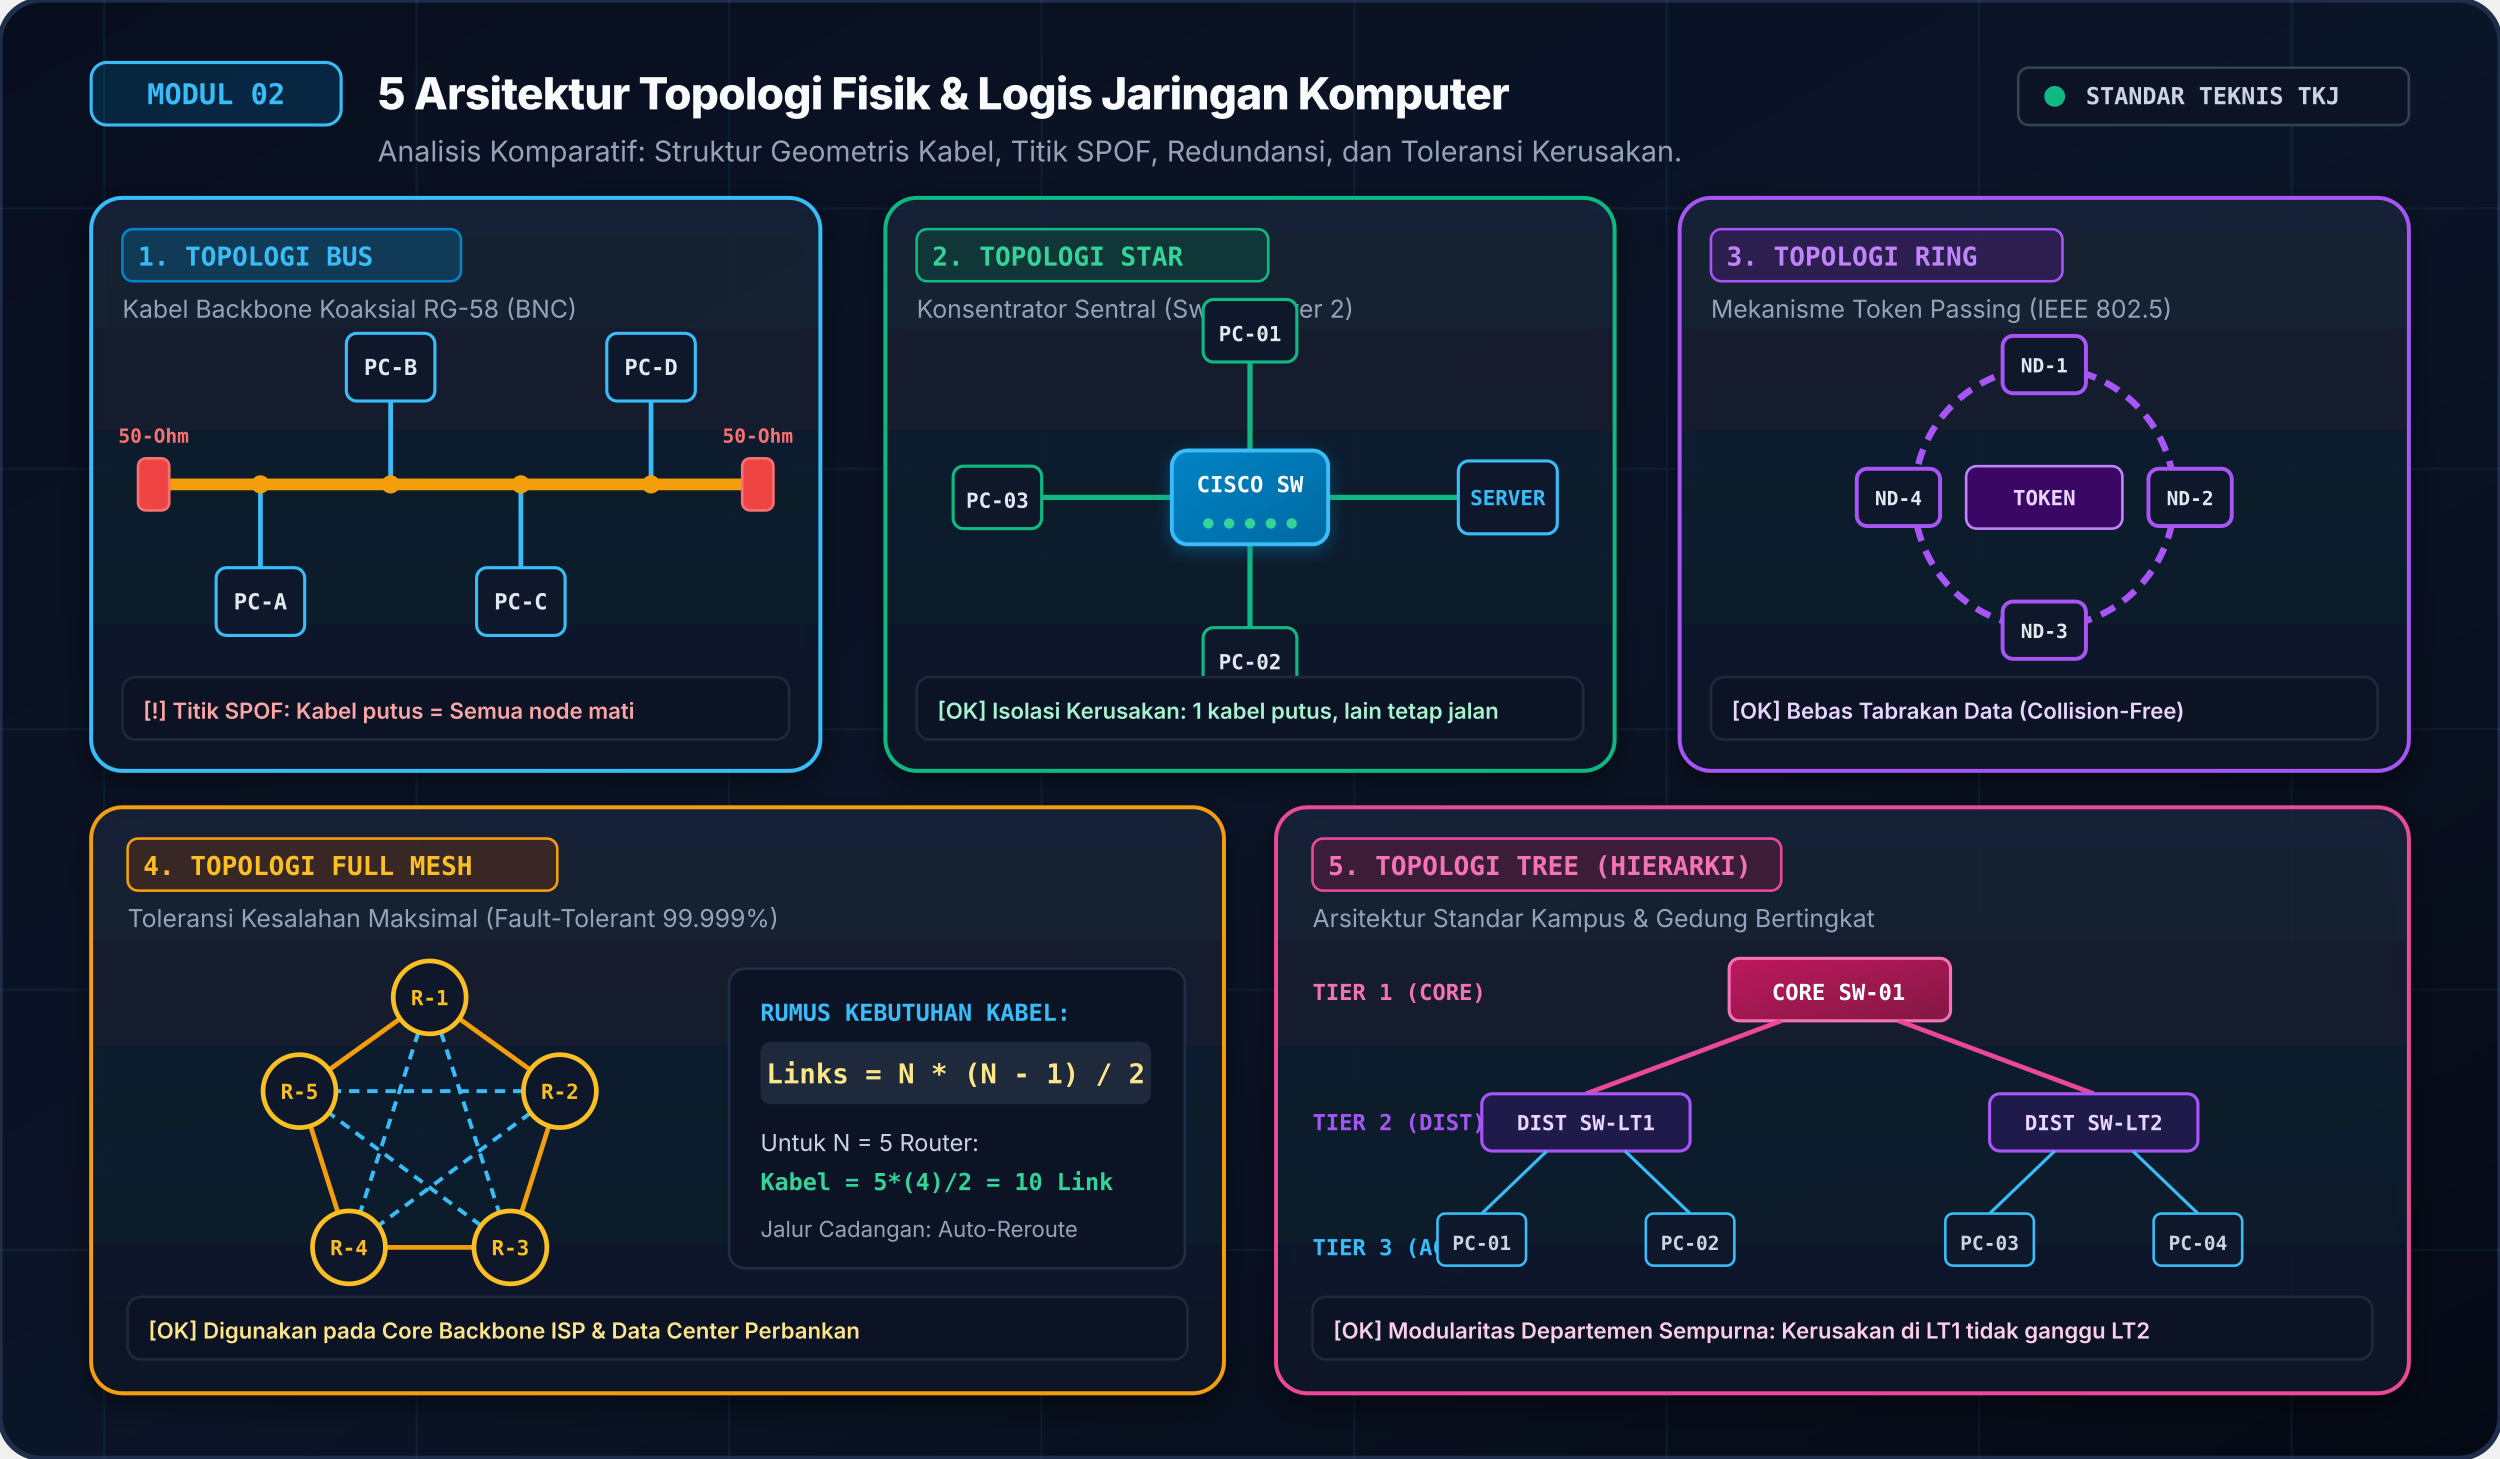
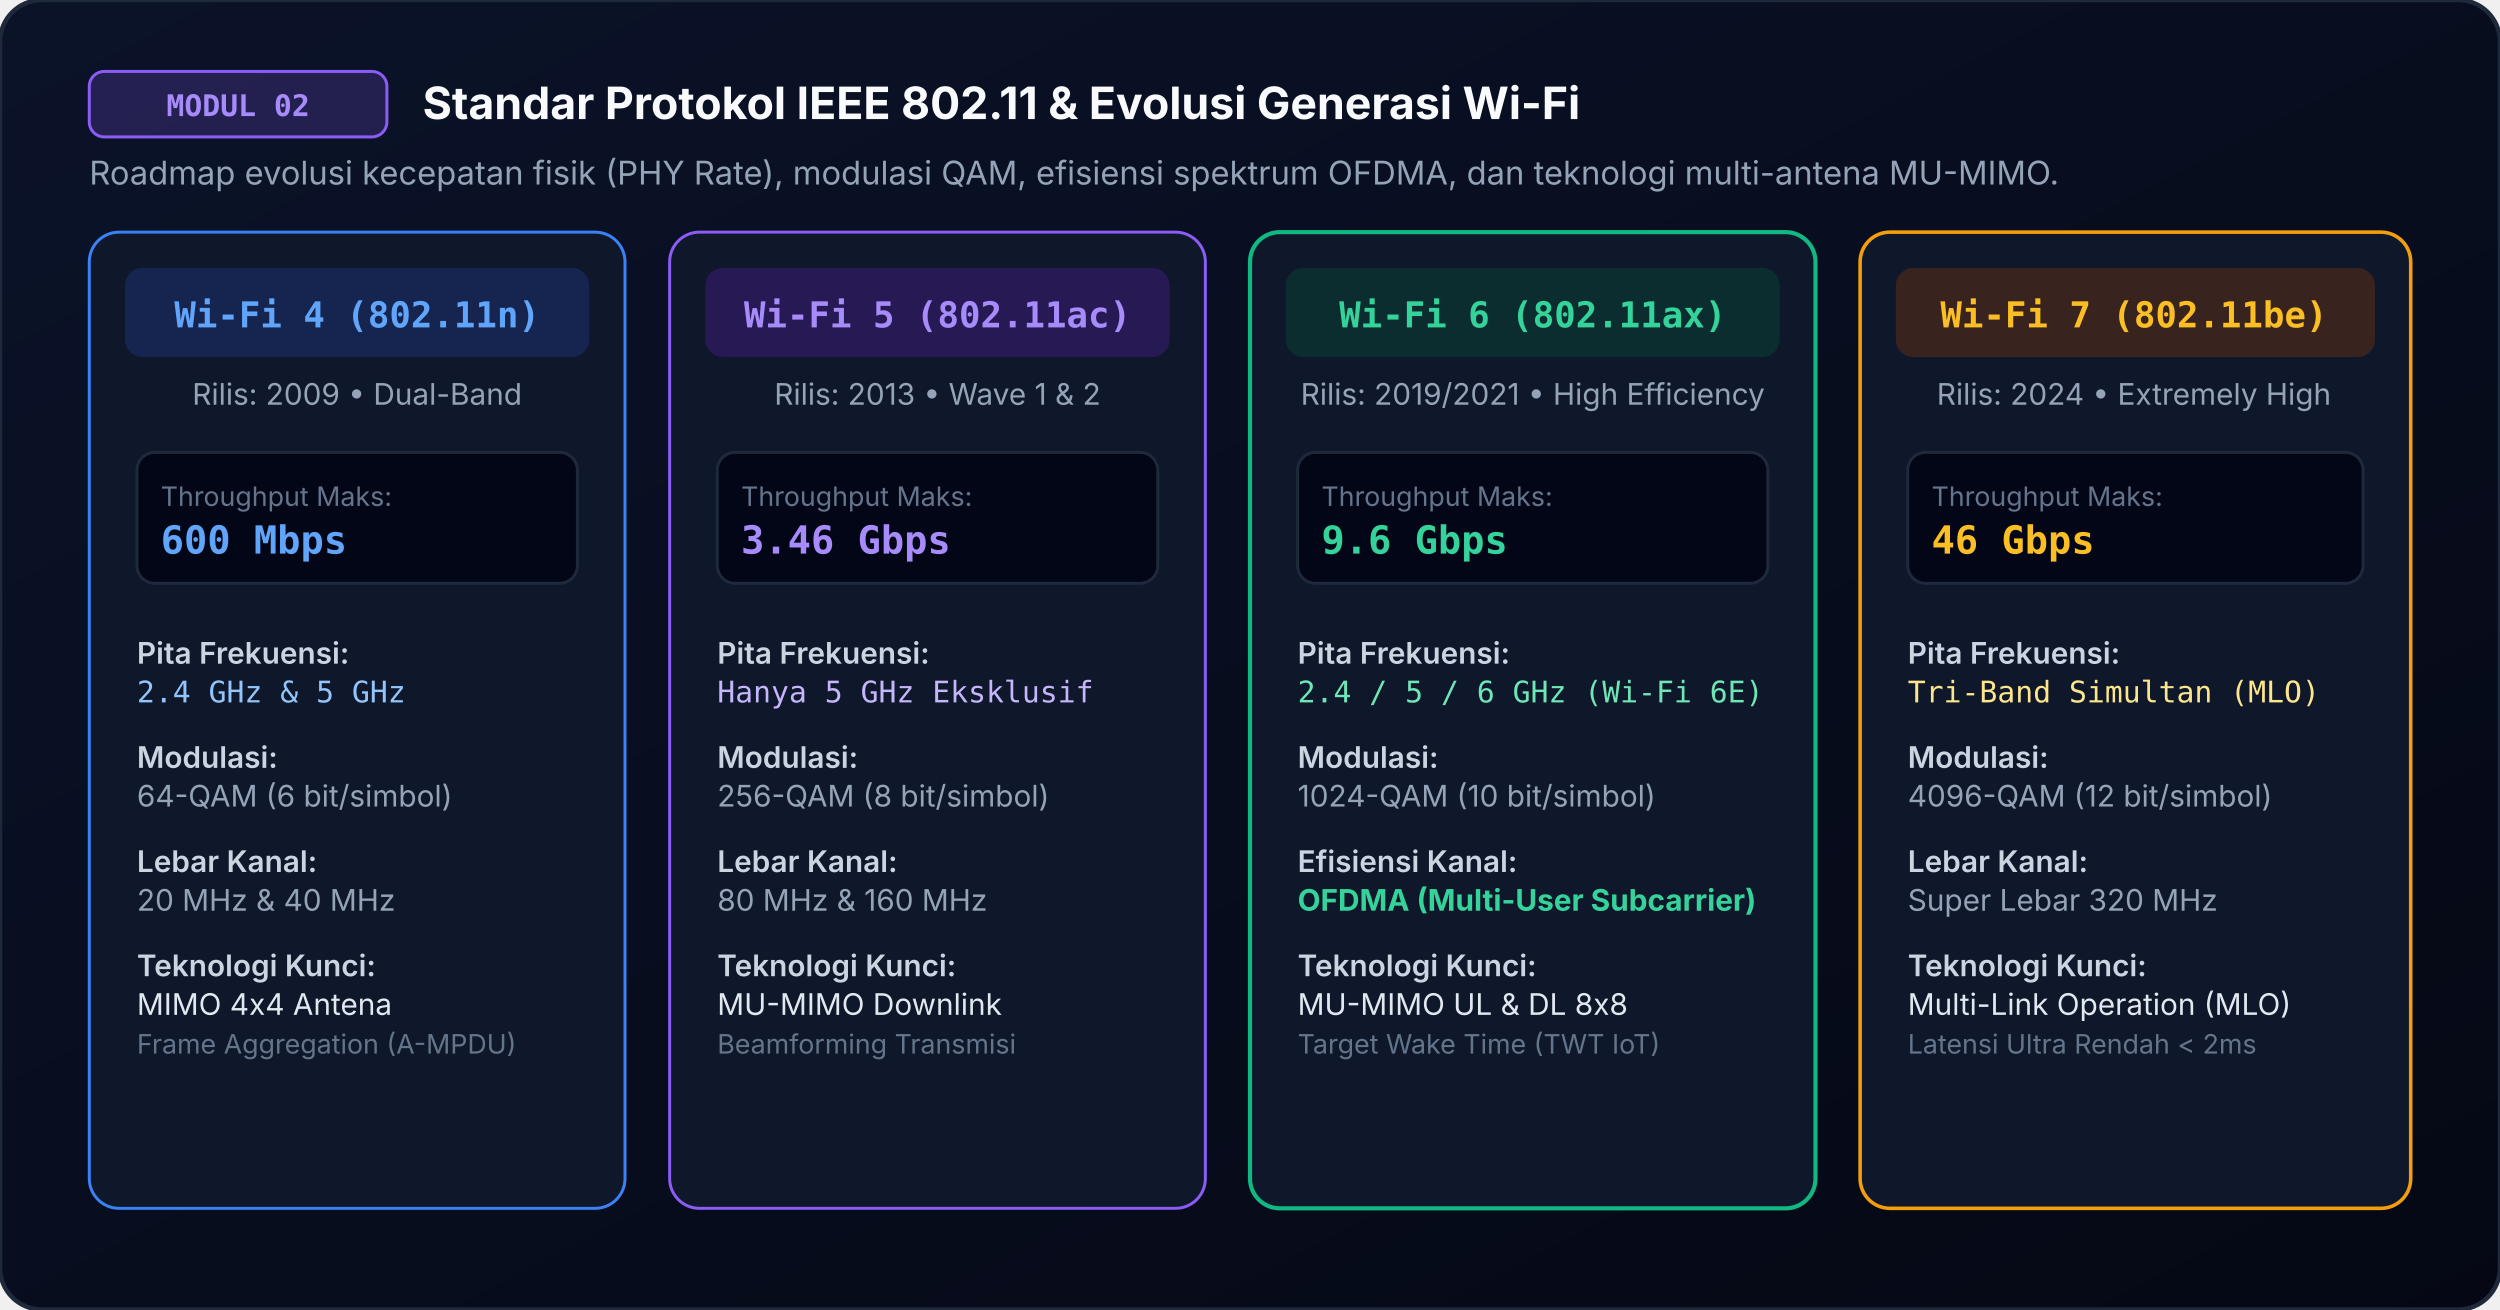
- <svg xmlns="http://www.w3.org/2000/svg" viewBox="0 0 960 560" width="100%" height="100%">
+ <svg xmlns="http://www.w3.org/2000/svg" viewBox="0 0 840 440" width="100%" height="100%">
  <defs>
-     <linearGradient id="bgCanvasGrad" x1="0%" y1="0%" x2="100%" y2="100%">
-       <stop offset="0%" stop-color="#080e1e" />
-       <stop offset="50%" stop-color="#0b1528" />
-       <stop offset="100%" stop-color="#050914" />
+     <linearGradient id="bgGrad" x1="0%" y1="0%" x2="100%" y2="100%">
+       <stop offset="0%" stop-color="#0b1329" />
+       <stop offset="100%" stop-color="#050814" />
    </linearGradient>
-     <linearGradient id="panelGrad" x1="0%" y1="0%" x2="0%" y2="100%">
-       <stop offset="0%" stop-color="#162238" stop-opacity="0.9" />
-       <stop offset="100%" stop-color="#0c1626" stop-opacity="0.95" />
+     <linearGradient id="genGrad" x1="0%" y1="0%" x2="100%" y2="0%">
+       <stop offset="0%" stop-color="#3b82f6" />
+       <stop offset="50%" stop-color="#8b5cf6" />
+       <stop offset="100%" stop-color="#10b981" />
    </linearGradient>
-     <linearGradient id="switchGrad" x1="0%" y1="0%" x2="100%" y2="100%">
-       <stop offset="0%" stop-color="#0284c7" />
-       <stop offset="100%" stop-color="#0369a1" />
-     </linearGradient>
-     <linearGradient id="coreGrad" x1="0%" y1="0%" x2="100%" y2="100%">
-       <stop offset="0%" stop-color="#be185d" />
-       <stop offset="100%" stop-color="#831843" />
-     </linearGradient>
-     <filter id="cardGlow" x="-10%" y="-10%" width="120%" height="120%">
-       <feDropShadow dx="0" dy="4" stdDeviation="6" flood-color="#000000" flood-opacity="0.5" />
-     </filter>
-     <filter id="nodeGlow" x="-20%" y="-20%" width="140%" height="140%">
-       <feDropShadow dx="0" dy="2" stdDeviation="3" flood-color="#0284c7" flood-opacity="0.4" />
+     <filter id="glow" x="-20%" y="-20%" width="140%" height="140%">
+       <feGaussianBlur stdDeviation="3" result="blur" />
+       <feComposite in="SourceGraphic" in2="blur" operator="over" />
    </filter>
  </defs>
-   <rect width="960" height="560" rx="16" fill="url(#bgCanvasGrad)" stroke="#1e2e4a" stroke-width="2" />
-   <g opacity="0.08" stroke="#38bdf8" stroke-width="0.75">
-     <line x1="40" y1="0" x2="40" y2="560" />
-     <line x1="160" y1="0" x2="160" y2="560" />
-     <line x1="280" y1="0" x2="280" y2="560" />
-     <line x1="400" y1="0" x2="400" y2="560" />
-     <line x1="520" y1="0" x2="520" y2="560" />
-     <line x1="640" y1="0" x2="640" y2="560" />
-     <line x1="760" y1="0" x2="760" y2="560" />
-     <line x1="880" y1="0" x2="880" y2="560" />
-     <line x1="0" y1="80" x2="960" y2="80" />
-     <line x1="0" y1="180" x2="960" y2="180" />
-     <line x1="0" y1="280" x2="960" y2="280" />
-     <line x1="0" y1="380" x2="960" y2="380" />
-     <line x1="0" y1="480" x2="960" y2="480" />
+   <rect width="840" height="440" rx="14" fill="url(#bgGrad)" stroke="#1e293b" stroke-width="1.5" />
+   <g transform="translate(30, 24)">
+     <rect x="0" y="0" width="100" height="22" rx="5" fill="#8b5cf6" fill-opacity="0.2" stroke="#8b5cf6" stroke-width="1" />
+     <text x="50" y="15" fill="#a78bfa" font-family="'JetBrains Mono', monospace" font-size="10" font-weight="700" text-anchor="middle">MODUL 02</text>
+     <text x="112" y="16" fill="#f8fafc" font-family="'Inter', sans-serif" font-size="15" font-weight="700">Standar Protokol IEEE 802.11 &amp; Evolusi Generasi Wi-Fi</text>
+     <text x="0" y="38" fill="#94a3b8" font-family="'Inter', sans-serif" font-size="11">Roadmap evolusi kecepatan fisik (PHY Rate), modulasi QAM, efisiensi spektrum OFDMA, dan teknologi multi-antena MU-MIMO.</text>
  </g>
-   <g transform="translate(35, 24)">
-     <rect x="0" y="0" width="96" height="24" rx="6" fill="#0284c7" fill-opacity="0.2" stroke="#38bdf8" stroke-width="1.2" />
-     <text x="48" y="16" fill="#38bdf8" font-family="'JetBrains Mono', monospace" font-size="11" font-weight="700" text-anchor="middle">MODUL 02</text>
-     <text x="110" y="18" fill="#f8fafc" font-family="'Plus Jakarta Sans', Inter, sans-serif" font-size="17" font-weight="800" letter-spacing="-0.3">5 Arsitektur Topologi Fisik &amp; Logis Jaringan Komputer</text>
-     <text x="110" y="38" fill="#94a3b8" font-family="'Inter', sans-serif" font-size="11">Analisis Komparatif: Struktur Geometris Kabel, Titik SPOF, Redundansi, dan Toleransi Kerusakan.</text>
-     <rect x="740" y="2" width="150" height="22" rx="4" fill="#0b1325" stroke="#334155" stroke-width="1" />
-     <circle cx="754" cy="13" r="4" fill="#10b981" />
-     <text x="766" y="16" fill="#cbd5e1" font-family="'JetBrains Mono', monospace" font-size="9" font-weight="600">STANDAR TEKNIS TKJ</text>
+   <g transform="translate(30, 78)">
+     <rect width="180" height="328" rx="10" fill="#0f172a" stroke="#3b82f6" stroke-width="1" />
+     <rect x="12" y="12" width="156" height="30" rx="6" fill="#1e3a8a" fill-opacity="0.4" />
+     <text x="90" y="32" fill="#60a5fa" font-family="'JetBrains Mono', monospace" font-size="12" font-weight="800" text-anchor="middle">Wi-Fi 4 (802.11n)</text>
+     <text x="90" y="58" fill="#94a3b8" font-family="'Inter', sans-serif" font-size="10" text-anchor="middle">Rilis: 2009 • Dual-Band</text>
+     <rect x="16" y="74" width="148" height="44" rx="6" fill="#020617" stroke="#1e293b" />
+     <text x="24" y="92" fill="#64748b" font-family="'Inter', sans-serif" font-size="9">Throughput Maks:</text>
+     <text x="24" y="108" fill="#60a5fa" font-family="'JetBrains Mono', monospace" font-size="13" font-weight="700">600 Mbps</text>
+     <g transform="translate(16, 130)" font-family="'Inter', sans-serif" font-size="10">
+       <text x="0" y="15" fill="#cbd5e1" font-weight="600">Pita Frekuensi:</text>
+       <text x="0" y="28" fill="#93c5fd" font-family="'JetBrains Mono', monospace">2.4 GHz &amp; 5 GHz</text>
+       <text x="0" y="50" fill="#cbd5e1" font-weight="600">Modulasi:</text>
+       <text x="0" y="63" fill="#94a3b8">64-QAM (6 bit/simbol)</text>
+       <text x="0" y="85" fill="#cbd5e1" font-weight="600">Lebar Kanal:</text>
+       <text x="0" y="98" fill="#94a3b8">20 MHz &amp; 40 MHz</text>
+       <text x="0" y="120" fill="#cbd5e1" font-weight="600">Teknologi Kunci:</text>
+       <text x="0" y="133" fill="#e2e8f0">MIMO 4x4 Antena</text>
+       <text x="0" y="146" fill="#64748b" font-size="9">Frame Aggregation (A-MPDU)</text>
+     </g>
  </g>
-   <g transform="translate(35, 76)">
-     <rect width="280" height="220" rx="12" fill="url(#panelGrad)" stroke="#38bdf8" stroke-width="1.5" filter="url(#cardGlow)" />
-     <rect x="12" y="12" width="130" height="20" rx="4" fill="#0284c7" fill-opacity="0.25" stroke="#0284c7" stroke-width="1" />
-     <text x="18" y="26" fill="#38bdf8" font-family="'JetBrains Mono', monospace" font-size="10" font-weight="700">1. TOPOLOGI BUS</text>
-     <text x="12" y="46" fill="#94a3b8" font-family="'Inter', sans-serif" font-size="9.5">Kabel Backbone Koaksial RG-58 (BNC)</text>
-     <line x1="30" y1="110" x2="250" y2="110" stroke="#f59e0b" stroke-width="4.5" stroke-linecap="round" />
-     <rect x="18" y="100" width="12" height="20" rx="3" fill="#ef4444" stroke="#f87171" stroke-width="1" />
-     <text x="24" y="94" fill="#f87171" font-family="'JetBrains Mono', monospace" font-size="7.5" font-weight="700" text-anchor="middle">50-Ohm</text>
-     <rect x="250" y="100" width="12" height="20" rx="3" fill="#ef4444" stroke="#f87171" stroke-width="1" />
-     <text x="256" y="94" fill="#f87171" font-family="'JetBrains Mono', monospace" font-size="7.5" font-weight="700" text-anchor="middle">50-Ohm</text>
-     <line x1="65" y1="110" x2="65" y2="142" stroke="#38bdf8" stroke-width="1.8" />
-     <circle cx="65" cy="110" r="3.5" fill="#f59e0b" />
-     <rect x="48" y="142" width="34" height="26" rx="4" fill="#0f172a" stroke="#38bdf8" stroke-width="1.2" />
-     <text x="65" y="158" fill="#e2e8f0" font-family="'JetBrains Mono', monospace" font-size="8.5" font-weight="700" text-anchor="middle">PC-A</text>
-     <line x1="115" y1="110" x2="115" y2="78" stroke="#38bdf8" stroke-width="1.8" />
-     <circle cx="115" cy="110" r="3.5" fill="#f59e0b" />
-     <rect x="98" y="52" width="34" height="26" rx="4" fill="#0f172a" stroke="#38bdf8" stroke-width="1.2" />
-     <text x="115" y="68" fill="#e2e8f0" font-family="'JetBrains Mono', monospace" font-size="8.5" font-weight="700" text-anchor="middle">PC-B</text>
-     <line x1="165" y1="110" x2="165" y2="142" stroke="#38bdf8" stroke-width="1.8" />
-     <circle cx="165" cy="110" r="3.5" fill="#f59e0b" />
-     <rect x="148" y="142" width="34" height="26" rx="4" fill="#0f172a" stroke="#38bdf8" stroke-width="1.2" />
-     <text x="165" y="158" fill="#e2e8f0" font-family="'JetBrains Mono', monospace" font-size="8.5" font-weight="700" text-anchor="middle">PC-C</text>
-     <line x1="215" y1="110" x2="215" y2="78" stroke="#38bdf8" stroke-width="1.8" />
-     <circle cx="215" cy="110" r="3.5" fill="#f59e0b" />
-     <rect x="198" y="52" width="34" height="26" rx="4" fill="#0f172a" stroke="#38bdf8" stroke-width="1.2" />
-     <text x="215" y="68" fill="#e2e8f0" font-family="'JetBrains Mono', monospace" font-size="8.5" font-weight="700" text-anchor="middle">PC-D</text>
-     <rect x="12" y="184" width="256" height="24" rx="5" fill="#0b1325" stroke="#1e293b" stroke-width="1" />
-     <text x="20" y="200" fill="#fca5a5" font-family="'Inter', sans-serif" font-size="8.5" font-weight="600">[!] Titik SPOF: Kabel putus = Semua node mati</text>
+   <g transform="translate(225, 78)">
+     <rect width="180" height="328" rx="10" fill="#0f172a" stroke="#8b5cf6" stroke-width="1" />
+     <rect x="12" y="12" width="156" height="30" rx="6" fill="#4c1d95" fill-opacity="0.4" />
+     <text x="90" y="32" fill="#a78bfa" font-family="'JetBrains Mono', monospace" font-size="12" font-weight="800" text-anchor="middle">Wi-Fi 5 (802.11ac)</text>
+     <text x="90" y="58" fill="#94a3b8" font-family="'Inter', sans-serif" font-size="10" text-anchor="middle">Rilis: 2013 • Wave 1 &amp; 2</text>
+     <rect x="16" y="74" width="148" height="44" rx="6" fill="#020617" stroke="#1e293b" />
+     <text x="24" y="92" fill="#64748b" font-family="'Inter', sans-serif" font-size="9">Throughput Maks:</text>
+     <text x="24" y="108" fill="#a78bfa" font-family="'JetBrains Mono', monospace" font-size="13" font-weight="700">3.46 Gbps</text>
+     <g transform="translate(16, 130)" font-family="'Inter', sans-serif" font-size="10">
+       <text x="0" y="15" fill="#cbd5e1" font-weight="600">Pita Frekuensi:</text>
+       <text x="0" y="28" fill="#c4b5fd" font-family="'JetBrains Mono', monospace">Hanya 5 GHz Eksklusif</text>
+       <text x="0" y="50" fill="#cbd5e1" font-weight="600">Modulasi:</text>
+       <text x="0" y="63" fill="#94a3b8">256-QAM (8 bit/simbol)</text>
+       <text x="0" y="85" fill="#cbd5e1" font-weight="600">Lebar Kanal:</text>
+       <text x="0" y="98" fill="#94a3b8">80 MHz &amp; 160 MHz</text>
+       <text x="0" y="120" fill="#cbd5e1" font-weight="600">Teknologi Kunci:</text>
+       <text x="0" y="133" fill="#e2e8f0">MU-MIMO Downlink</text>
+       <text x="0" y="146" fill="#64748b" font-size="9">Beamforming Transmisi</text>
+     </g>
  </g>
-   <g transform="translate(340, 76)">
-     <rect width="280" height="220" rx="12" fill="url(#panelGrad)" stroke="#10b981" stroke-width="1.5" filter="url(#cardGlow)" />
-     <rect x="12" y="12" width="135" height="20" rx="4" fill="#065f46" fill-opacity="0.35" stroke="#10b981" stroke-width="1" />
-     <text x="18" y="26" fill="#34d399" font-family="'JetBrains Mono', monospace" font-size="10" font-weight="700">2. TOPOLOGI STAR</text>
-     <text x="12" y="46" fill="#94a3b8" font-family="'Inter', sans-serif" font-size="9.5">Konsentrator Sentral (Switch Layer 2)</text>
-     <g transform="translate(140, 115)">
-       <line x1="0" y1="-18" x2="0" y2="-52" stroke="#10b981" stroke-width="2" />
-       <line x1="0" y1="18" x2="0" y2="50" stroke="#10b981" stroke-width="2" />
-       <line x1="-28" y1="0" x2="-80" y2="0" stroke="#10b981" stroke-width="2" />
-       <line x1="28" y1="0" x2="80" y2="0" stroke="#10b981" stroke-width="2" />
-       <rect x="-30" y="-18" width="60" height="36" rx="6" fill="url(#switchGrad)" stroke="#38bdf8" stroke-width="1.5" filter="url(#nodeGlow)" />
-       <text x="0" y="-2" fill="#ffffff" font-family="'JetBrains Mono', monospace" font-size="8.5" font-weight="800" text-anchor="middle">CISCO SW</text>
-       <circle cx="-16" cy="10" r="2" fill="#34d399" />
-       <circle cx="-8" cy="10" r="2" fill="#34d399" />
-       <circle cx="0" cy="10" r="2" fill="#34d399" />
-       <circle cx="8" cy="10" r="2" fill="#34d399" />
-       <circle cx="16" cy="10" r="2" fill="#34d399" />
-       <rect x="-18" y="-76" width="36" height="24" rx="4" fill="#0f172a" stroke="#10b981" stroke-width="1.2" />
-       <text x="0" y="-60" fill="#e2e8f0" font-family="'JetBrains Mono', monospace" font-size="8" font-weight="700" text-anchor="middle">PC-01</text>
-       <rect x="-18" y="50" width="36" height="24" rx="4" fill="#0f172a" stroke="#10b981" stroke-width="1.2" />
-       <text x="0" y="66" fill="#e2e8f0" font-family="'JetBrains Mono', monospace" font-size="8" font-weight="700" text-anchor="middle">PC-02</text>
-       <rect x="-114" y="-12" width="34" height="24" rx="4" fill="#0f172a" stroke="#10b981" stroke-width="1.2" />
-       <text x="-97" y="4" fill="#e2e8f0" font-family="'JetBrains Mono', monospace" font-size="8" font-weight="700" text-anchor="middle">PC-03</text>
-       <rect x="80" y="-14" width="38" height="28" rx="4" fill="#0f172a" stroke="#38bdf8" stroke-width="1.2" />
-       <text x="99" y="3" fill="#38bdf8" font-family="'JetBrains Mono', monospace" font-size="8" font-weight="700" text-anchor="middle">SERVER</text>
+   <g transform="translate(420, 78)">
+     <rect width="190" height="328" rx="10" fill="#0f172a" stroke="#10b981" stroke-width="1.4" />
+     <rect x="12" y="12" width="166" height="30" rx="6" fill="#064e3b" fill-opacity="0.4" />
+     <text x="95" y="32" fill="#34d399" font-family="'JetBrains Mono', monospace" font-size="12" font-weight="800" text-anchor="middle">Wi-Fi 6 (802.11ax)</text>
+     <text x="95" y="58" fill="#94a3b8" font-family="'Inter', sans-serif" font-size="10" text-anchor="middle">Rilis: 2019/2021 • High Efficiency</text>
+     <rect x="16" y="74" width="158" height="44" rx="6" fill="#020617" stroke="#1e293b" />
+     <text x="24" y="92" fill="#64748b" font-family="'Inter', sans-serif" font-size="9">Throughput Maks:</text>
+     <text x="24" y="108" fill="#34d399" font-family="'JetBrains Mono', monospace" font-size="13" font-weight="700">9.6 Gbps</text>
+     <g transform="translate(16, 130)" font-family="'Inter', sans-serif" font-size="10">
+       <text x="0" y="15" fill="#cbd5e1" font-weight="600">Pita Frekuensi:</text>
+       <text x="0" y="28" fill="#6ee7b7" font-family="'JetBrains Mono', monospace">2.4 / 5 / 6 GHz (Wi-Fi 6E)</text>
+       <text x="0" y="50" fill="#cbd5e1" font-weight="600">Modulasi:</text>
+       <text x="0" y="63" fill="#94a3b8">1024-QAM (10 bit/simbol)</text>
+       <text x="0" y="85" fill="#cbd5e1" font-weight="600">Efisiensi Kanal:</text>
+       <text x="0" y="98" fill="#34d399" font-weight="700">OFDMA (Multi-User Subcarrier)</text>
+       <text x="0" y="120" fill="#cbd5e1" font-weight="600">Teknologi Kunci:</text>
+       <text x="0" y="133" fill="#e2e8f0">MU-MIMO UL &amp; DL 8x8</text>
+       <text x="0" y="146" fill="#64748b" font-size="9">Target Wake Time (TWT IoT)</text>
    </g>
-     <rect x="12" y="184" width="256" height="24" rx="5" fill="#0b1325" stroke="#1e293b" stroke-width="1" />
-     <text x="20" y="200" fill="#a7f3d0" font-family="'Inter', sans-serif" font-size="8.5" font-weight="600">[OK] Isolasi Kerusakan: 1 kabel putus, lain tetap jalan</text>
  </g>
-   <g transform="translate(645, 76)">
-     <rect width="280" height="220" rx="12" fill="url(#panelGrad)" stroke="#a855f7" stroke-width="1.5" filter="url(#cardGlow)" />
-     <rect x="12" y="12" width="135" height="20" rx="4" fill="#581c87" fill-opacity="0.35" stroke="#a855f7" stroke-width="1" />
-     <text x="18" y="26" fill="#c084fc" font-family="'JetBrains Mono', monospace" font-size="10" font-weight="700">3. TOPOLOGI RING</text>
-     <text x="12" y="46" fill="#94a3b8" font-family="'Inter', sans-serif" font-size="9.5">Mekanisme Token Passing (IEEE 802.5)</text>
-     <g transform="translate(140, 115)">
-       <circle cx="0" cy="0" r="50" fill="none" stroke="#a855f7" stroke-width="2.5" stroke-dasharray="6,4" />
-       <path d="M 0,-50 L 8,-46 L 8,-54 Z" fill="#c084fc" />
-       <path d="M 50,0 L 46,8 L 54,8 Z" fill="#c084fc" />
-       <path d="M 0,50 L -8,46 L -8,54 Z" fill="#c084fc" />
-       <path d="M -50,0 L -46,-8 L -54,-8 Z" fill="#c084fc" />
-       <rect x="-30" y="-12" width="60" height="24" rx="4" fill="#3b0764" stroke="#c084fc" stroke-width="1" />
-       <text x="0" y="3" fill="#e9d5ff" font-family="'JetBrains Mono', monospace" font-size="8" font-weight="700" text-anchor="middle">TOKEN</text>
-       <rect x="-16" y="-62" width="32" height="22" rx="4" fill="#0f172a" stroke="#a855f7" stroke-width="1.5" />
-       <text x="0" y="-48" fill="#e2e8f0" font-family="'JetBrains Mono', monospace" font-size="7.5" font-weight="700" text-anchor="middle">ND-1</text>
-       <rect x="40" y="-11" width="32" height="22" rx="4" fill="#0f172a" stroke="#a855f7" stroke-width="1.5" />
-       <text x="56" y="3" fill="#e2e8f0" font-family="'JetBrains Mono', monospace" font-size="7.5" font-weight="700" text-anchor="middle">ND-2</text>
-       <rect x="-16" y="40" width="32" height="22" rx="4" fill="#0f172a" stroke="#a855f7" stroke-width="1.5" />
-       <text x="0" y="54" fill="#e2e8f0" font-family="'JetBrains Mono', monospace" font-size="7.5" font-weight="700" text-anchor="middle">ND-3</text>
-       <rect x="-72" y="-11" width="32" height="22" rx="4" fill="#0f172a" stroke="#a855f7" stroke-width="1.5" />
-       <text x="-56" y="3" fill="#e2e8f0" font-family="'JetBrains Mono', monospace" font-size="7.5" font-weight="700" text-anchor="middle">ND-4</text>
+   <g transform="translate(625, 78)">
+     <rect width="185" height="328" rx="10" fill="#0f172a" stroke="#f59e0b" stroke-width="1.2" />
+     <rect x="12" y="12" width="161" height="30" rx="6" fill="#78350f" fill-opacity="0.4" />
+     <text x="92" y="32" fill="#fbbf24" font-family="'JetBrains Mono', monospace" font-size="12" font-weight="800" text-anchor="middle">Wi-Fi 7 (802.11be)</text>
+     <text x="92" y="58" fill="#94a3b8" font-family="'Inter', sans-serif" font-size="10" text-anchor="middle">Rilis: 2024 • Extremely High</text>
+     <rect x="16" y="74" width="153" height="44" rx="6" fill="#020617" stroke="#1e293b" />
+     <text x="24" y="92" fill="#64748b" font-family="'Inter', sans-serif" font-size="9">Throughput Maks:</text>
+     <text x="24" y="108" fill="#fbbf24" font-family="'JetBrains Mono', monospace" font-size="13" font-weight="700">46 Gbps</text>
+     <g transform="translate(16, 130)" font-family="'Inter', sans-serif" font-size="10">
+       <text x="0" y="15" fill="#cbd5e1" font-weight="600">Pita Frekuensi:</text>
+       <text x="0" y="28" fill="#fde68a" font-family="'JetBrains Mono', monospace">Tri-Band Simultan (MLO)</text>
+       <text x="0" y="50" fill="#cbd5e1" font-weight="600">Modulasi:</text>
+       <text x="0" y="63" fill="#94a3b8">4096-QAM (12 bit/simbol)</text>
+       <text x="0" y="85" fill="#cbd5e1" font-weight="600">Lebar Kanal:</text>
+       <text x="0" y="98" fill="#94a3b8">Super Lebar 320 MHz</text>
+       <text x="0" y="120" fill="#cbd5e1" font-weight="600">Teknologi Kunci:</text>
+       <text x="0" y="133" fill="#e2e8f0">Multi-Link Operation (MLO)</text>
+       <text x="0" y="146" fill="#64748b" font-size="9">Latensi Ultra Rendah &lt; 2ms</text>
    </g>
-     <rect x="12" y="184" width="256" height="24" rx="5" fill="#0b1325" stroke="#1e293b" stroke-width="1" />
-     <text x="20" y="200" fill="#e9d5ff" font-family="'Inter', sans-serif" font-size="8.5" font-weight="600">[OK] Bebas Tabrakan Data (Collision-Free)</text>
-   </g>
-   <g transform="translate(35, 310)">
-     <rect width="435" height="225" rx="12" fill="url(#panelGrad)" stroke="#f59e0b" stroke-width="1.5" filter="url(#cardGlow)" />
-     <rect x="14" y="12" width="165" height="20" rx="4" fill="#78350f" fill-opacity="0.35" stroke="#f59e0b" stroke-width="1" />
-     <text x="20" y="26" fill="#fbbf24" font-family="'JetBrains Mono', monospace" font-size="10" font-weight="700">4. TOPOLOGI FULL MESH</text>
-     <text x="14" y="46" fill="#94a3b8" font-family="'Inter', sans-serif" font-size="9.5">Toleransi Kesalahan Maksimal (Fault-Tolerant 99.999%)</text>
-     <g transform="translate(130, 125)">
-       <line x1="0" y1="-52" x2="50" y2="-16" stroke="#f59e0b" stroke-width="1.8" />
-       <line x1="50" y1="-16" x2="31" y2="44" stroke="#f59e0b" stroke-width="1.8" />
-       <line x1="31" y1="44" x2="-31" y2="44" stroke="#f59e0b" stroke-width="1.8" />
-       <line x1="-31" y1="44" x2="-50" y2="-16" stroke="#f59e0b" stroke-width="1.8" />
-       <line x1="-50" y1="-16" x2="0" y2="-52" stroke="#f59e0b" stroke-width="1.8" />
-       <line x1="0" y1="-52" x2="31" y2="44" stroke="#38bdf8" stroke-width="1.5" stroke-dasharray="4,3" />
-       <line x1="0" y1="-52" x2="-31" y2="44" stroke="#38bdf8" stroke-width="1.5" stroke-dasharray="4,3" />
-       <line x1="50" y1="-16" x2="-31" y2="44" stroke="#38bdf8" stroke-width="1.5" stroke-dasharray="4,3" />
-       <line x1="50" y1="-16" x2="-50" y2="-16" stroke="#38bdf8" stroke-width="1.5" stroke-dasharray="4,3" />
-       <line x1="31" y1="44" x2="-50" y2="-16" stroke="#38bdf8" stroke-width="1.5" stroke-dasharray="4,3" />
-       <g transform="translate(0, -52)">
-         <circle cx="0" cy="0" r="14" fill="#0f172a" stroke="#fbbf24" stroke-width="1.8" />
-         <text x="0" y="3" fill="#fbbf24" font-family="'JetBrains Mono', monospace" font-size="8" font-weight="800" text-anchor="middle">R-1</text>
-       </g>
-       <g transform="translate(50, -16)">
-         <circle cx="0" cy="0" r="14" fill="#0f172a" stroke="#fbbf24" stroke-width="1.8" />
-         <text x="0" y="3" fill="#fbbf24" font-family="'JetBrains Mono', monospace" font-size="8" font-weight="800" text-anchor="middle">R-2</text>
-       </g>
-       <g transform="translate(31, 44)">
-         <circle cx="0" cy="0" r="14" fill="#0f172a" stroke="#fbbf24" stroke-width="1.8" />
-         <text x="0" y="3" fill="#fbbf24" font-family="'JetBrains Mono', monospace" font-size="8" font-weight="800" text-anchor="middle">R-3</text>
-       </g>
-       <g transform="translate(-31, 44)">
-         <circle cx="0" cy="0" r="14" fill="#0f172a" stroke="#fbbf24" stroke-width="1.8" />
-         <text x="0" y="3" fill="#fbbf24" font-family="'JetBrains Mono', monospace" font-size="8" font-weight="800" text-anchor="middle">R-4</text>
-       </g>
-       <g transform="translate(-50, -16)">
-         <circle cx="0" cy="0" r="14" fill="#0f172a" stroke="#fbbf24" stroke-width="1.8" />
-         <text x="0" y="3" fill="#fbbf24" font-family="'JetBrains Mono', monospace" font-size="8" font-weight="800" text-anchor="middle">R-5</text>
-       </g>
-     </g>
-     <g transform="translate(245, 62)">
-       <rect width="175" height="115" rx="6" fill="#0b1325" stroke="#1e2e4a" stroke-width="1" />
-       <text x="12" y="20" fill="#38bdf8" font-family="'JetBrains Mono', monospace" font-size="9" font-weight="700">RUMUS KEBUTUHAN KABEL:</text>
-       <rect x="12" y="28" width="150" height="24" rx="4" fill="#1e293b" />
-       <text x="87" y="44" fill="#fde68a" font-family="'JetBrains Mono', monospace" font-size="10.5" font-weight="800" text-anchor="middle">Links = N * (N - 1) / 2</text>
-       <text x="12" y="70" fill="#cbd5e1" font-family="'Inter', sans-serif" font-size="9">Untuk N = 5 Router:</text>
-       <text x="12" y="85" fill="#34d399" font-family="'JetBrains Mono', monospace" font-size="9" font-weight="700">Kabel = 5*(4)/2 = 10 Link</text>
-       <text x="12" y="103" fill="#94a3b8" font-family="'Inter', sans-serif" font-size="8.5">Jalur Cadangan: Auto-Reroute</text>
-     </g>
-     <rect x="14" y="188" width="407" height="24" rx="5" fill="#0b1325" stroke="#1e293b" stroke-width="1" />
-     <text x="22" y="204" fill="#fde68a" font-family="'Inter', sans-serif" font-size="8.5" font-weight="600">[OK] Digunakan pada Core Backbone ISP &amp; Data Center Perbankan</text>
-   </g>
-   <g transform="translate(490, 310)">
-     <rect width="435" height="225" rx="12" fill="url(#panelGrad)" stroke="#ec4899" stroke-width="1.5" filter="url(#cardGlow)" />
-     <rect x="14" y="12" width="180" height="20" rx="4" fill="#831843" fill-opacity="0.35" stroke="#ec4899" stroke-width="1" />
-     <text x="20" y="26" fill="#f472b6" font-family="'JetBrains Mono', monospace" font-size="10" font-weight="700">5. TOPOLOGI TREE (HIERARKI)</text>
-     <text x="14" y="46" fill="#94a3b8" font-family="'Inter', sans-serif" font-size="9.5">Arsitektur Standar Kampus &amp; Gedung Bertingkat</text>
-     <g transform="translate(14, 58)">
-       <rect x="160" y="0" width="85" height="24" rx="4" fill="url(#coreGrad)" stroke="#f472b6" stroke-width="1.2" />
-       <text x="202" y="16" fill="#ffffff" font-family="'JetBrains Mono', monospace" font-size="8.5" font-weight="800" text-anchor="middle">CORE SW-01</text>
-       <text x="0" y="16" fill="#f472b6" font-family="'JetBrains Mono', monospace" font-size="8.5" font-weight="700">TIER 1 (CORE)</text>
-       <line x1="180" y1="24" x2="105" y2="52" stroke="#ec4899" stroke-width="1.8" />
-       <line x1="225" y1="24" x2="300" y2="52" stroke="#ec4899" stroke-width="1.8" />
-       <text x="0" y="66" fill="#a855f7" font-family="'JetBrains Mono', monospace" font-size="8.5" font-weight="700">TIER 2 (DIST)</text>
-       <rect x="65" y="52" width="80" height="22" rx="4" fill="#1e1b4b" stroke="#a855f7" stroke-width="1.2" />
-       <text x="105" y="66" fill="#e9d5ff" font-family="'JetBrains Mono', monospace" font-size="8" font-weight="700" text-anchor="middle">DIST SW-LT1</text>
-       <rect x="260" y="52" width="80" height="22" rx="4" fill="#1e1b4b" stroke="#a855f7" stroke-width="1.2" />
-       <text x="300" y="66" fill="#e9d5ff" font-family="'JetBrains Mono', monospace" font-size="8" font-weight="700" text-anchor="middle">DIST SW-LT2</text>
-       <line x1="90" y1="74" x2="65" y2="98" stroke="#38bdf8" stroke-width="1.2" />
-       <line x1="120" y1="74" x2="145" y2="98" stroke="#38bdf8" stroke-width="1.2" />
-       <line x1="285" y1="74" x2="260" y2="98" stroke="#38bdf8" stroke-width="1.2" />
-       <line x1="315" y1="74" x2="340" y2="98" stroke="#38bdf8" stroke-width="1.2" />
-       <text x="0" y="114" fill="#38bdf8" font-family="'JetBrains Mono', monospace" font-size="8.5" font-weight="700">TIER 3 (ACCESS)</text>
-       <rect x="48" y="98" width="34" height="20" rx="3" fill="#0f172a" stroke="#38bdf8" stroke-width="1" />
-       <text x="65" y="112" fill="#cbd5e1" font-family="'JetBrains Mono', monospace" font-size="7.5" font-weight="700" text-anchor="middle">PC-01</text>
-       <rect x="128" y="98" width="34" height="20" rx="3" fill="#0f172a" stroke="#38bdf8" stroke-width="1" />
-       <text x="145" y="112" fill="#cbd5e1" font-family="'JetBrains Mono', monospace" font-size="7.5" font-weight="700" text-anchor="middle">PC-02</text>
-       <rect x="243" y="98" width="34" height="20" rx="3" fill="#0f172a" stroke="#38bdf8" stroke-width="1" />
-       <text x="260" y="112" fill="#cbd5e1" font-family="'JetBrains Mono', monospace" font-size="7.5" font-weight="700" text-anchor="middle">PC-03</text>
-       <rect x="323" y="98" width="34" height="20" rx="3" fill="#0f172a" stroke="#38bdf8" stroke-width="1" />
-       <text x="340" y="112" fill="#cbd5e1" font-family="'JetBrains Mono', monospace" font-size="7.5" font-weight="700" text-anchor="middle">PC-04</text>
-     </g>
-     <rect x="14" y="188" width="407" height="24" rx="5" fill="#0b1325" stroke="#1e293b" stroke-width="1" />
-     <text x="22" y="204" fill="#fbcfe8" font-family="'Inter', sans-serif" font-size="8.5" font-weight="600">[OK] Modularitas Departemen Sempurna: Kerusakan di LT1 tidak ganggu LT2</text>
  </g>
</svg>
